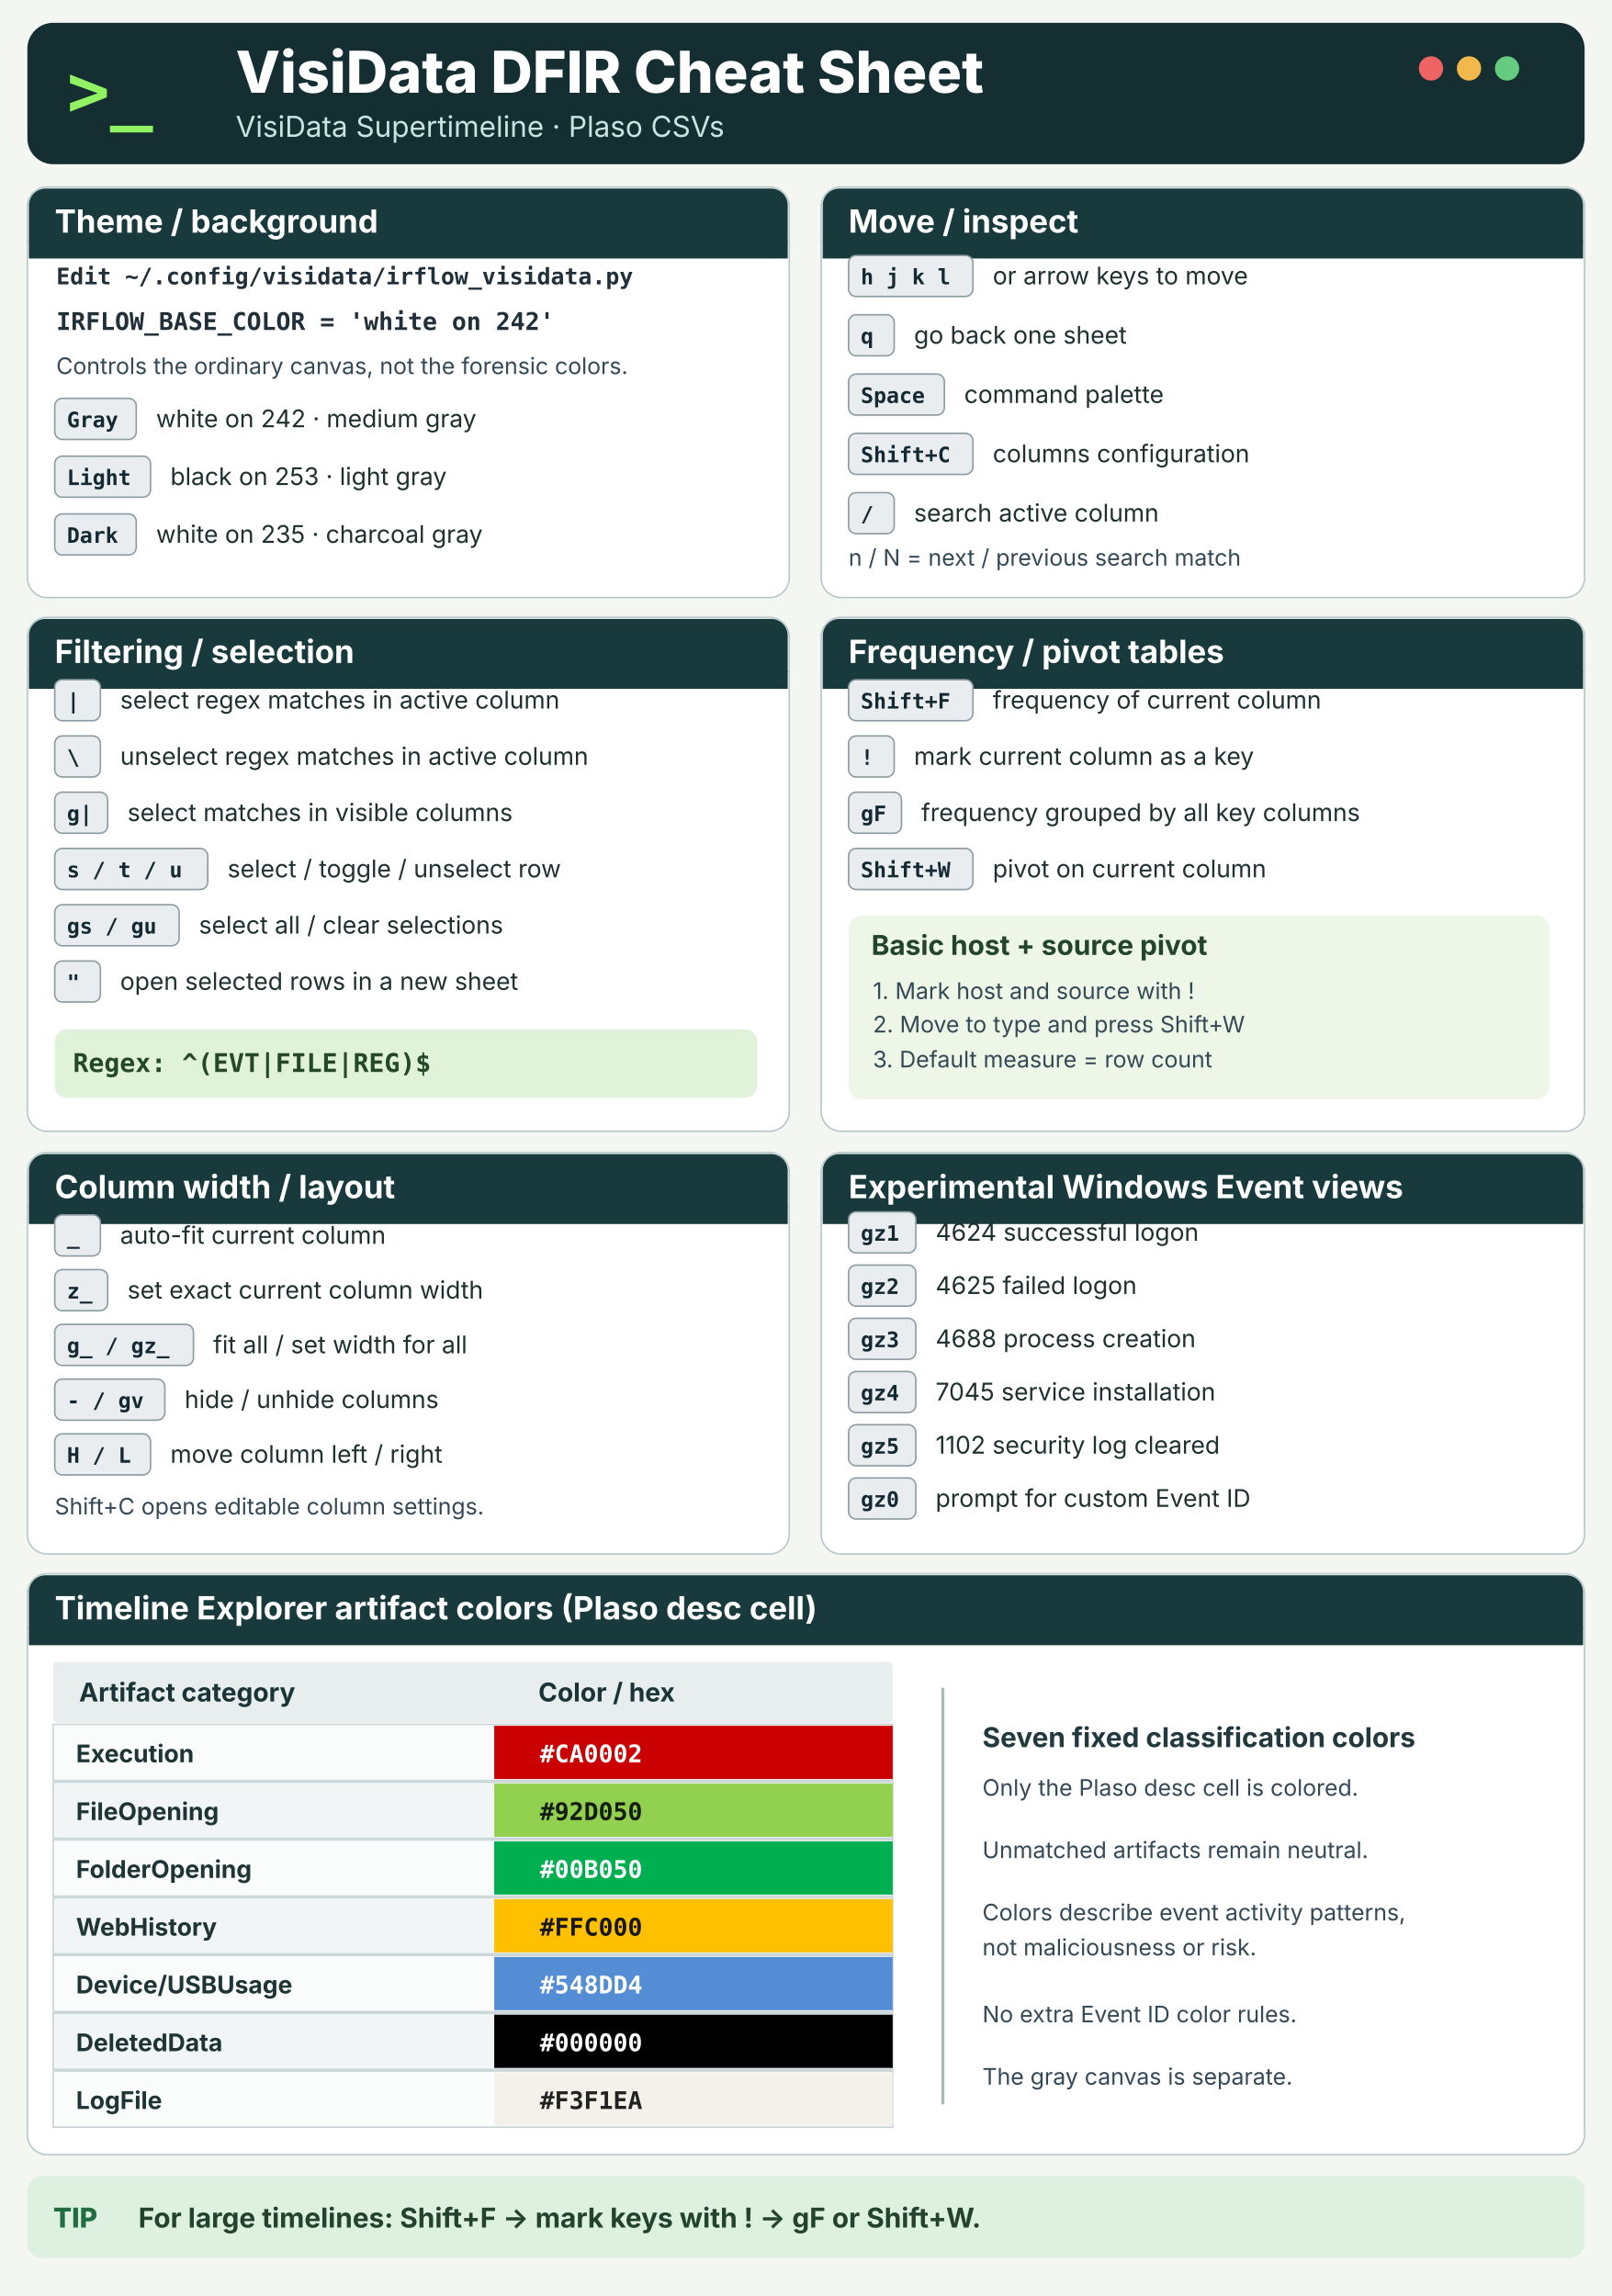
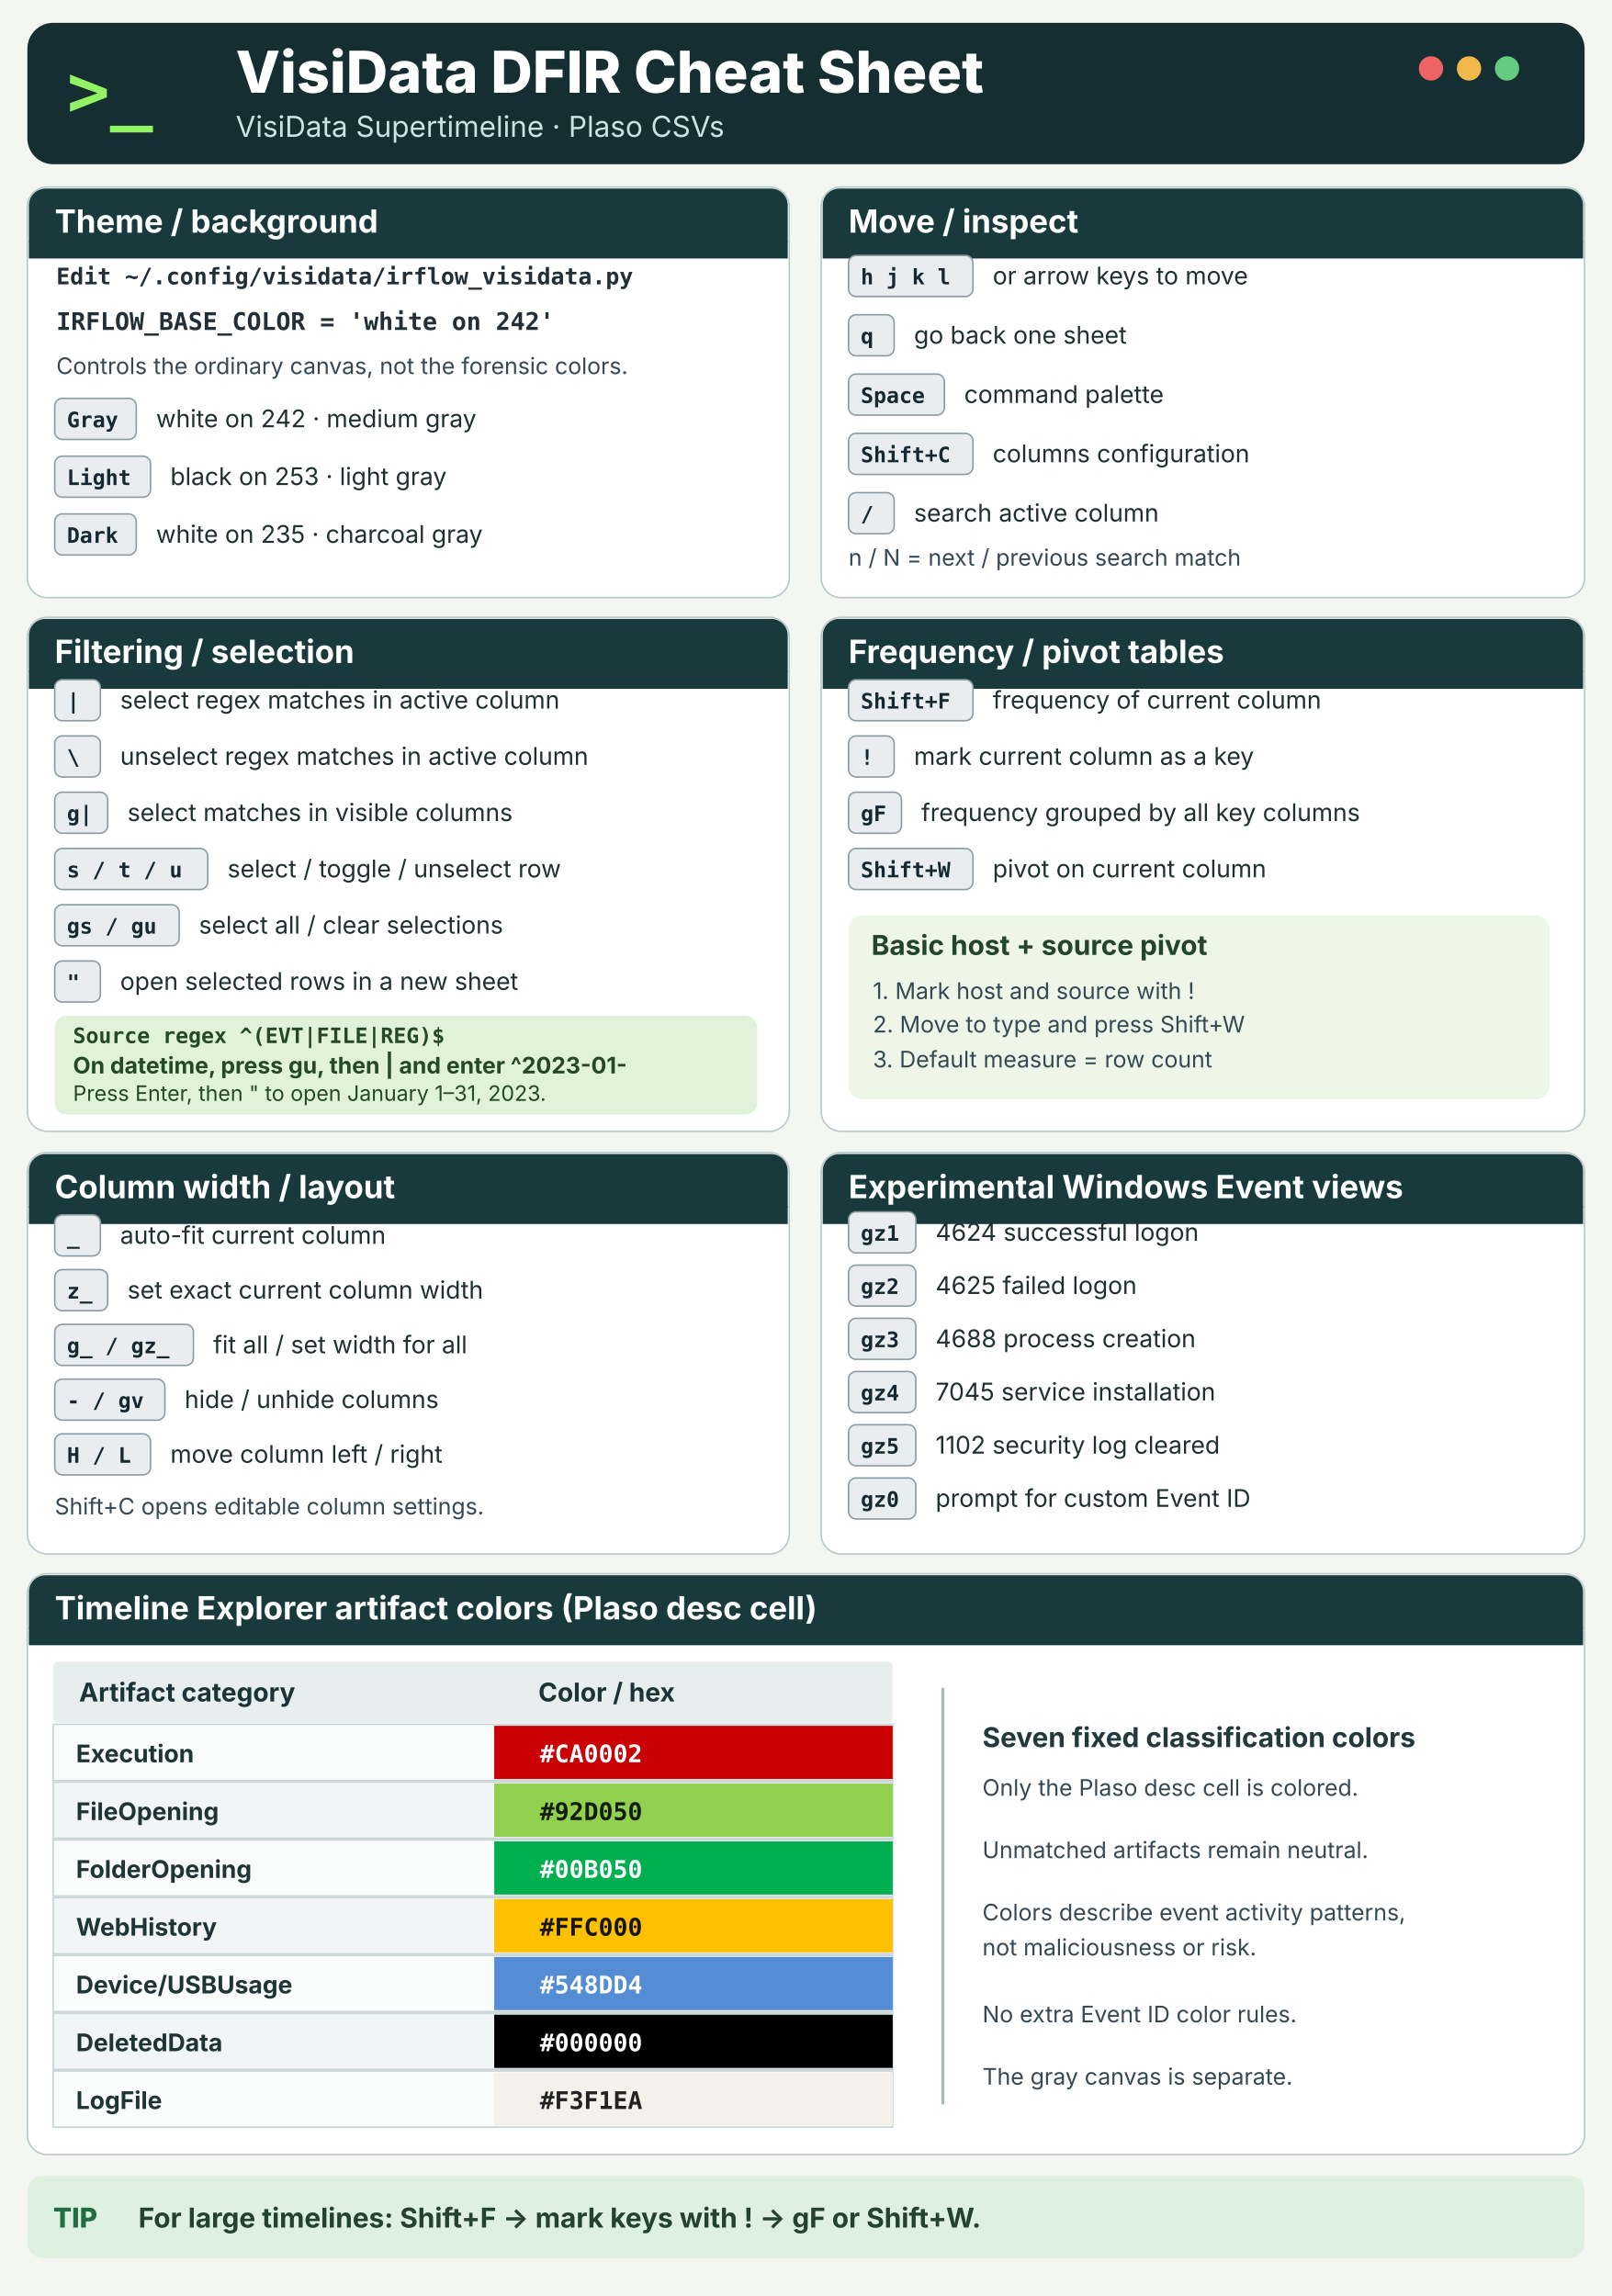
<svg xmlns="http://www.w3.org/2000/svg" width="1060" height="1510" viewBox="0 0 1060 1510" role="img" aria-label="VisiData DFIR one-page shortcut and artifact color cheat sheet">
  <rect width="1060" height="1510" fill="#f4f6f2" />
  <rect x="18" y="15" width="1024" height="93" rx="17" fill="#152e31" stroke="none" />
  <text x="44" y="76" fill="#91f264" font-family="ui-monospace, SFMono-Regular, Consolas, monospace" font-size="47" font-weight="700">&gt;_</text>
  <text x="155" y="61" fill="#ffffff" font-family="system-ui, -apple-system, Segoe UI, sans-serif" font-size="38" font-weight="760">VisiData DFIR Cheat Sheet</text>
  <text x="155" y="90" fill="#c9e3e0" font-family="system-ui, -apple-system, Segoe UI, sans-serif" font-size="19" font-weight="400">VisiData Supertimeline · Plaso CSVs</text>
  <circle cx="941" cy="45" r="8" fill="#ee6464" />
  <circle cx="966" cy="45" r="8" fill="#f1b94b" />
  <circle cx="991" cy="45" r="8" fill="#64cb80" />
  <rect x="18" y="123" width="501" height="270" rx="13" fill="#ffffff" stroke="#b6c8c8" />
  <rect x="19" y="124" width="499" height="44" rx="11" fill="#193a3c" stroke="none" />
  <rect x="19" y="158" width="499" height="12" rx="0" fill="#193a3c" stroke="none" />
  <text x="36" y="153" fill="#ffffff" font-family="system-ui, -apple-system, Segoe UI, sans-serif" font-size="21" font-weight="700">Theme / background</text>
  <text x="37" y="187" fill="#202f38" font-family="ui-monospace, SFMono-Regular, Consolas, monospace" font-size="15" font-weight="600">Edit  ~/.config/visidata/irflow_visidata.py</text>
  <text x="37" y="217" fill="#202f38" font-family="ui-monospace, SFMono-Regular, Consolas, monospace" font-size="16" font-weight="700">IRFLOW_BASE_COLOR = 'white on 242'</text>
  <text x="37" y="246" fill="#344955" font-family="system-ui, -apple-system, Segoe UI, sans-serif" font-size="15" font-weight="400">Controls the ordinary canvas, not the forensic colors.</text>
  <rect x="36" y="262" width="53.6" height="27" rx="5" fill="#e9edf0" stroke="#8d9ca2" />
  <text x="44" y="281" fill="#142931" font-family="ui-monospace, SFMono-Regular, Consolas, monospace" font-size="14" font-weight="700">Gray</text>
  <text x="102.6" y="281" fill="#1f3030" font-family="system-ui, -apple-system, Segoe UI, sans-serif" font-size="16" font-weight="400">white on 242   ·   medium gray</text>
  <rect x="36" y="300" width="63" height="27" rx="5" fill="#e9edf0" stroke="#8d9ca2" />
  <text x="44" y="319" fill="#142931" font-family="ui-monospace, SFMono-Regular, Consolas, monospace" font-size="14" font-weight="700">Light</text>
  <text x="112" y="319" fill="#1f3030" font-family="system-ui, -apple-system, Segoe UI, sans-serif" font-size="16" font-weight="400">black on 253   ·   light gray</text>
  <rect x="36" y="338" width="53.6" height="27" rx="5" fill="#e9edf0" stroke="#8d9ca2" />
  <text x="44" y="357" fill="#142931" font-family="ui-monospace, SFMono-Regular, Consolas, monospace" font-size="14" font-weight="700">Dark</text>
  <text x="102.6" y="357" fill="#1f3030" font-family="system-ui, -apple-system, Segoe UI, sans-serif" font-size="16" font-weight="400">white on 235   ·   charcoal gray</text>
  <rect x="540" y="123" width="502" height="270" rx="13" fill="#ffffff" stroke="#b6c8c8" />
  <rect x="541" y="124" width="500" height="44" rx="11" fill="#193a3c" stroke="none" />
  <rect x="541" y="158" width="500" height="12" rx="0" fill="#193a3c" stroke="none" />
  <text x="558" y="153" fill="#ffffff" font-family="system-ui, -apple-system, Segoe UI, sans-serif" font-size="21" font-weight="700">Move / inspect</text>
  <rect x="558" y="168" width="81.8" height="27" rx="5" fill="#e9edf0" stroke="#8d9ca2" />
  <text x="566" y="187" fill="#142931" font-family="ui-monospace, SFMono-Regular, Consolas, monospace" font-size="14" font-weight="700">h j k l</text>
  <text x="652.8" y="187" fill="#1f3030" font-family="system-ui, -apple-system, Segoe UI, sans-serif" font-size="16" font-weight="400">or arrow keys to move</text>
  <rect x="558" y="207" width="30" height="27" rx="5" fill="#e9edf0" stroke="#8d9ca2" />
  <text x="566" y="226" fill="#142931" font-family="ui-monospace, SFMono-Regular, Consolas, monospace" font-size="14" font-weight="700">q</text>
  <text x="601" y="226" fill="#1f3030" font-family="system-ui, -apple-system, Segoe UI, sans-serif" font-size="16" font-weight="400">go back one sheet</text>
  <rect x="558" y="246" width="63" height="27" rx="5" fill="#e9edf0" stroke="#8d9ca2" />
  <text x="566" y="265" fill="#142931" font-family="ui-monospace, SFMono-Regular, Consolas, monospace" font-size="14" font-weight="700">Space</text>
  <text x="634" y="265" fill="#1f3030" font-family="system-ui, -apple-system, Segoe UI, sans-serif" font-size="16" font-weight="400">command palette</text>
  <rect x="558" y="285" width="81.8" height="27" rx="5" fill="#e9edf0" stroke="#8d9ca2" />
  <text x="566" y="304" fill="#142931" font-family="ui-monospace, SFMono-Regular, Consolas, monospace" font-size="14" font-weight="700">Shift+C</text>
  <text x="652.8" y="304" fill="#1f3030" font-family="system-ui, -apple-system, Segoe UI, sans-serif" font-size="16" font-weight="400">columns configuration</text>
  <rect x="558" y="324" width="30" height="27" rx="5" fill="#e9edf0" stroke="#8d9ca2" />
  <text x="566" y="343" fill="#142931" font-family="ui-monospace, SFMono-Regular, Consolas, monospace" font-size="14" font-weight="700">/</text>
  <text x="601" y="343" fill="#1f3030" font-family="system-ui, -apple-system, Segoe UI, sans-serif" font-size="16" font-weight="400">search active column</text>
  <text x="558" y="372" fill="#344955" font-family="system-ui, -apple-system, Segoe UI, sans-serif" font-size="15" font-weight="400">n / N  =  next / previous search match</text>
  <rect x="18" y="406" width="501" height="338" rx="13" fill="#ffffff" stroke="#b6c8c8" />
  <rect x="19" y="407" width="499" height="44" rx="11" fill="#193a3c" stroke="none" />
  <rect x="19" y="441" width="499" height="12" rx="0" fill="#193a3c" stroke="none" />
  <text x="36" y="436" fill="#ffffff" font-family="system-ui, -apple-system, Segoe UI, sans-serif" font-size="21" font-weight="700">Filtering / selection</text>
  <rect x="36" y="447" width="30" height="27" rx="5" fill="#e9edf0" stroke="#8d9ca2" />
  <text x="44" y="466" fill="#142931" font-family="ui-monospace, SFMono-Regular, Consolas, monospace" font-size="14" font-weight="700">|</text>
  <text x="79" y="466" fill="#1f3030" font-family="system-ui, -apple-system, Segoe UI, sans-serif" font-size="16" font-weight="400">select regex matches in active column</text>
  <rect x="36" y="484" width="30" height="27" rx="5" fill="#e9edf0" stroke="#8d9ca2" />
  <text x="44" y="503" fill="#142931" font-family="ui-monospace, SFMono-Regular, Consolas, monospace" font-size="14" font-weight="700">\</text>
  <text x="79" y="503" fill="#1f3030" font-family="system-ui, -apple-system, Segoe UI, sans-serif" font-size="16" font-weight="400">unselect regex matches in active column</text>
  <rect x="36" y="521" width="34.8" height="27" rx="5" fill="#e9edf0" stroke="#8d9ca2" />
  <text x="44" y="540" fill="#142931" font-family="ui-monospace, SFMono-Regular, Consolas, monospace" font-size="14" font-weight="700">g|</text>
  <text x="83.8" y="540" fill="#1f3030" font-family="system-ui, -apple-system, Segoe UI, sans-serif" font-size="16" font-weight="400">select matches in visible columns</text>
  <rect x="36" y="558" width="100.6" height="27" rx="5" fill="#e9edf0" stroke="#8d9ca2" />
  <text x="44" y="577" fill="#142931" font-family="ui-monospace, SFMono-Regular, Consolas, monospace" font-size="14" font-weight="700">s / t / u</text>
  <text x="149.6" y="577" fill="#1f3030" font-family="system-ui, -apple-system, Segoe UI, sans-serif" font-size="16" font-weight="400">select / toggle / unselect row</text>
  <rect x="36" y="595" width="81.8" height="27" rx="5" fill="#e9edf0" stroke="#8d9ca2" />
  <text x="44" y="614" fill="#142931" font-family="ui-monospace, SFMono-Regular, Consolas, monospace" font-size="14" font-weight="700">gs / gu</text>
  <text x="130.8" y="614" fill="#1f3030" font-family="system-ui, -apple-system, Segoe UI, sans-serif" font-size="16" font-weight="400">select all / clear selections</text>
  <rect x="36" y="632" width="30" height="27" rx="5" fill="#e9edf0" stroke="#8d9ca2" />
  <text x="44" y="651" fill="#142931" font-family="ui-monospace, SFMono-Regular, Consolas, monospace" font-size="14" font-weight="700">"</text>
  <text x="79" y="651" fill="#1f3030" font-family="system-ui, -apple-system, Segoe UI, sans-serif" font-size="16" font-weight="400">open selected rows in a new sheet</text>
-   <rect x="36" y="677" width="462" height="45" rx="8" fill="#e0f3da" stroke="none" />
-   <text x="48" y="705" fill="#244828" font-family="ui-monospace, SFMono-Regular, Consolas, monospace" font-size="17" font-weight="700">Regex: ^(EVT|FILE|REG)$</text>
+   <rect x="36" y="668" width="462" height="65" rx="8" fill="#e0f3da" stroke="none" />
+   <text x="48" y="686" fill="#244828" font-family="ui-monospace, SFMono-Regular, Consolas, monospace" font-size="14" font-weight="700">Source regex  ^(EVT|FILE|REG)$</text>
+   <text x="48" y="706" fill="#244828" font-family="system-ui, -apple-system, Segoe UI, sans-serif" font-size="15" font-weight="700">On datetime, press gu, then | and enter ^2023-01-</text>
+   <text x="48" y="724" fill="#244828" font-family="system-ui, -apple-system, Segoe UI, sans-serif" font-size="14">Press Enter, then " to open January 1–31, 2023.</text>
  <rect x="540" y="406" width="502" height="338" rx="13" fill="#ffffff" stroke="#b6c8c8" />
  <rect x="541" y="407" width="500" height="44" rx="11" fill="#193a3c" stroke="none" />
  <rect x="541" y="441" width="500" height="12" rx="0" fill="#193a3c" stroke="none" />
  <text x="558" y="436" fill="#ffffff" font-family="system-ui, -apple-system, Segoe UI, sans-serif" font-size="21" font-weight="700">Frequency / pivot tables</text>
  <rect x="558" y="447" width="81.8" height="27" rx="5" fill="#e9edf0" stroke="#8d9ca2" />
  <text x="566" y="466" fill="#142931" font-family="ui-monospace, SFMono-Regular, Consolas, monospace" font-size="14" font-weight="700">Shift+F</text>
  <text x="652.8" y="466" fill="#1f3030" font-family="system-ui, -apple-system, Segoe UI, sans-serif" font-size="16" font-weight="400">frequency of current column</text>
  <rect x="558" y="484" width="30" height="27" rx="5" fill="#e9edf0" stroke="#8d9ca2" />
  <text x="566" y="503" fill="#142931" font-family="ui-monospace, SFMono-Regular, Consolas, monospace" font-size="14" font-weight="700">!</text>
  <text x="601" y="503" fill="#1f3030" font-family="system-ui, -apple-system, Segoe UI, sans-serif" font-size="16" font-weight="400">mark current column as a key</text>
  <rect x="558" y="521" width="34.8" height="27" rx="5" fill="#e9edf0" stroke="#8d9ca2" />
  <text x="566" y="540" fill="#142931" font-family="ui-monospace, SFMono-Regular, Consolas, monospace" font-size="14" font-weight="700">gF</text>
  <text x="605.8" y="540" fill="#1f3030" font-family="system-ui, -apple-system, Segoe UI, sans-serif" font-size="16" font-weight="400">frequency grouped by all key columns</text>
  <rect x="558" y="558" width="81.8" height="27" rx="5" fill="#e9edf0" stroke="#8d9ca2" />
  <text x="566" y="577" fill="#142931" font-family="ui-monospace, SFMono-Regular, Consolas, monospace" font-size="14" font-weight="700">Shift+W</text>
  <text x="652.8" y="577" fill="#1f3030" font-family="system-ui, -apple-system, Segoe UI, sans-serif" font-size="16" font-weight="400">pivot on current column</text>
  <rect x="558" y="602" width="461" height="121" rx="9" fill="#edf6e7" stroke="none" />
  <text x="573" y="628" fill="#23452b" font-family="system-ui, -apple-system, Segoe UI, sans-serif" font-size="18" font-weight="700">Basic host + source pivot</text>
  <text x="574" y="657" fill="#344955" font-family="system-ui, -apple-system, Segoe UI, sans-serif" font-size="15" font-weight="400">1. Mark host and source with !</text>
  <text x="574" y="679" fill="#344955" font-family="system-ui, -apple-system, Segoe UI, sans-serif" font-size="15" font-weight="400">2. Move to type and press Shift+W</text>
  <text x="574" y="702" fill="#344955" font-family="system-ui, -apple-system, Segoe UI, sans-serif" font-size="15" font-weight="400">3. Default measure = row count</text>
  <rect x="18" y="758" width="501" height="264" rx="13" fill="#ffffff" stroke="#b6c8c8" />
  <rect x="19" y="759" width="499" height="44" rx="11" fill="#193a3c" stroke="none" />
  <rect x="19" y="793" width="499" height="12" rx="0" fill="#193a3c" stroke="none" />
  <text x="36" y="788" fill="#ffffff" font-family="system-ui, -apple-system, Segoe UI, sans-serif" font-size="21" font-weight="700">Column width / layout</text>
  <rect x="36" y="799" width="30" height="27" rx="5" fill="#e9edf0" stroke="#8d9ca2" />
  <text x="44" y="818" fill="#142931" font-family="ui-monospace, SFMono-Regular, Consolas, monospace" font-size="14" font-weight="700">_</text>
  <text x="79" y="818" fill="#1f3030" font-family="system-ui, -apple-system, Segoe UI, sans-serif" font-size="16" font-weight="400">auto-fit current column</text>
  <rect x="36" y="835" width="34.8" height="27" rx="5" fill="#e9edf0" stroke="#8d9ca2" />
  <text x="44" y="854" fill="#142931" font-family="ui-monospace, SFMono-Regular, Consolas, monospace" font-size="14" font-weight="700">z_</text>
  <text x="83.8" y="854" fill="#1f3030" font-family="system-ui, -apple-system, Segoe UI, sans-serif" font-size="16" font-weight="400">set exact current column width</text>
  <rect x="36" y="871" width="91.2" height="27" rx="5" fill="#e9edf0" stroke="#8d9ca2" />
  <text x="44" y="890" fill="#142931" font-family="ui-monospace, SFMono-Regular, Consolas, monospace" font-size="14" font-weight="700">g_ / gz_</text>
  <text x="140.2" y="890" fill="#1f3030" font-family="system-ui, -apple-system, Segoe UI, sans-serif" font-size="16" font-weight="400">fit all / set width for all</text>
  <rect x="36" y="907" width="72.4" height="27" rx="5" fill="#e9edf0" stroke="#8d9ca2" />
  <text x="44" y="926" fill="#142931" font-family="ui-monospace, SFMono-Regular, Consolas, monospace" font-size="14" font-weight="700">- / gv</text>
  <text x="121.4" y="926" fill="#1f3030" font-family="system-ui, -apple-system, Segoe UI, sans-serif" font-size="16" font-weight="400">hide / unhide columns</text>
  <rect x="36" y="943" width="63" height="27" rx="5" fill="#e9edf0" stroke="#8d9ca2" />
  <text x="44" y="962" fill="#142931" font-family="ui-monospace, SFMono-Regular, Consolas, monospace" font-size="14" font-weight="700">H / L</text>
  <text x="112" y="962" fill="#1f3030" font-family="system-ui, -apple-system, Segoe UI, sans-serif" font-size="16" font-weight="400">move column left / right</text>
  <text x="36" y="996" fill="#344955" font-family="system-ui, -apple-system, Segoe UI, sans-serif" font-size="15" font-weight="400">Shift+C opens editable column settings.</text>
  <rect x="540" y="758" width="502" height="264" rx="13" fill="#ffffff" stroke="#b6c8c8" />
  <rect x="541" y="759" width="500" height="44" rx="11" fill="#193a3c" stroke="none" />
  <rect x="541" y="793" width="500" height="12" rx="0" fill="#193a3c" stroke="none" />
  <text x="558" y="788" fill="#ffffff" font-family="system-ui, -apple-system, Segoe UI, sans-serif" font-size="21" font-weight="700">Experimental Windows Event views</text>
  <rect x="558" y="797" width="44.2" height="27" rx="5" fill="#e9edf0" stroke="#8d9ca2" />
  <text x="566" y="816" fill="#142931" font-family="ui-monospace, SFMono-Regular, Consolas, monospace" font-size="14" font-weight="700">gz1</text>
  <text x="615.2" y="816" fill="#1f3030" font-family="system-ui, -apple-system, Segoe UI, sans-serif" font-size="16" font-weight="400">4624  successful logon</text>
  <rect x="558" y="832" width="44.2" height="27" rx="5" fill="#e9edf0" stroke="#8d9ca2" />
  <text x="566" y="851" fill="#142931" font-family="ui-monospace, SFMono-Regular, Consolas, monospace" font-size="14" font-weight="700">gz2</text>
  <text x="615.2" y="851" fill="#1f3030" font-family="system-ui, -apple-system, Segoe UI, sans-serif" font-size="16" font-weight="400">4625  failed logon</text>
  <rect x="558" y="867" width="44.2" height="27" rx="5" fill="#e9edf0" stroke="#8d9ca2" />
  <text x="566" y="886" fill="#142931" font-family="ui-monospace, SFMono-Regular, Consolas, monospace" font-size="14" font-weight="700">gz3</text>
  <text x="615.2" y="886" fill="#1f3030" font-family="system-ui, -apple-system, Segoe UI, sans-serif" font-size="16" font-weight="400">4688  process creation</text>
  <rect x="558" y="902" width="44.2" height="27" rx="5" fill="#e9edf0" stroke="#8d9ca2" />
  <text x="566" y="921" fill="#142931" font-family="ui-monospace, SFMono-Regular, Consolas, monospace" font-size="14" font-weight="700">gz4</text>
  <text x="615.2" y="921" fill="#1f3030" font-family="system-ui, -apple-system, Segoe UI, sans-serif" font-size="16" font-weight="400">7045  service installation</text>
  <rect x="558" y="937" width="44.2" height="27" rx="5" fill="#e9edf0" stroke="#8d9ca2" />
  <text x="566" y="956" fill="#142931" font-family="ui-monospace, SFMono-Regular, Consolas, monospace" font-size="14" font-weight="700">gz5</text>
  <text x="615.2" y="956" fill="#1f3030" font-family="system-ui, -apple-system, Segoe UI, sans-serif" font-size="16" font-weight="400">1102  security log cleared</text>
  <rect x="558" y="972" width="44.2" height="27" rx="5" fill="#e9edf0" stroke="#8d9ca2" />
  <text x="566" y="991" fill="#142931" font-family="ui-monospace, SFMono-Regular, Consolas, monospace" font-size="14" font-weight="700">gz0</text>
  <text x="615.2" y="991" fill="#1f3030" font-family="system-ui, -apple-system, Segoe UI, sans-serif" font-size="16" font-weight="400">prompt for custom Event ID</text>
  <rect x="18" y="1035" width="1024" height="382" rx="13" fill="#ffffff" stroke="#b6c8c8" />
  <rect x="19" y="1036" width="1022" height="44" rx="11" fill="#193a3c" stroke="none" />
  <rect x="19" y="1070" width="1022" height="12" rx="0" fill="#193a3c" stroke="none" />
  <text x="36" y="1065" fill="#ffffff" font-family="system-ui, -apple-system, Segoe UI, sans-serif" font-size="21" font-weight="700">Timeline Explorer artifact colors (Plaso desc cell)</text>
  <rect x="35" y="1093" width="552" height="40" rx="3" fill="#e8eeee" stroke="none" />
  <text x="52" y="1119" fill="#1b3438" font-family="system-ui, -apple-system, Segoe UI, sans-serif" font-size="17" font-weight="700">Artifact category</text>
  <text x="354" y="1119" fill="#1b3438" font-family="system-ui, -apple-system, Segoe UI, sans-serif" font-size="17" font-weight="700">Color / hex</text>
  <rect x="35" y="1134" width="552" height="37" rx="0" fill="#fafcfc" stroke="#c7d3d5" />
  <text x="50" y="1159" fill="#1e3435" font-family="system-ui, -apple-system, Segoe UI, sans-serif" font-size="16" font-weight="650">Execution</text>
  <rect x="325" y="1135" width="262" height="35" rx="0" fill="#CA0002" stroke="none" />
  <text x="355" y="1159" fill="#ffffff" font-family="ui-monospace, SFMono-Regular, Consolas, monospace" font-size="16" font-weight="700">#CA0002</text>
  <rect x="35" y="1172" width="552" height="37" rx="0" fill="#f1f5f5" stroke="#c7d3d5" />
  <text x="50" y="1197" fill="#1e3435" font-family="system-ui, -apple-system, Segoe UI, sans-serif" font-size="16" font-weight="650">FileOpening</text>
  <rect x="325" y="1173" width="262" height="35" rx="0" fill="#92D050" stroke="none" />
  <text x="355" y="1197" fill="#141d10" font-family="ui-monospace, SFMono-Regular, Consolas, monospace" font-size="16" font-weight="700">#92D050</text>
  <rect x="35" y="1210" width="552" height="37" rx="0" fill="#fafcfc" stroke="#c7d3d5" />
  <text x="50" y="1235" fill="#1e3435" font-family="system-ui, -apple-system, Segoe UI, sans-serif" font-size="16" font-weight="650">FolderOpening</text>
  <rect x="325" y="1211" width="262" height="35" rx="0" fill="#00B050" stroke="none" />
  <text x="355" y="1235" fill="#ffffff" font-family="ui-monospace, SFMono-Regular, Consolas, monospace" font-size="16" font-weight="700">#00B050</text>
  <rect x="35" y="1248" width="552" height="37" rx="0" fill="#f1f5f5" stroke="#c7d3d5" />
  <text x="50" y="1273" fill="#1e3435" font-family="system-ui, -apple-system, Segoe UI, sans-serif" font-size="16" font-weight="650">WebHistory</text>
  <rect x="325" y="1249" width="262" height="35" rx="0" fill="#FFC000" stroke="none" />
  <text x="355" y="1273" fill="#171717" font-family="ui-monospace, SFMono-Regular, Consolas, monospace" font-size="16" font-weight="700">#FFC000</text>
  <rect x="35" y="1286" width="552" height="37" rx="0" fill="#fafcfc" stroke="#c7d3d5" />
  <text x="50" y="1311" fill="#1e3435" font-family="system-ui, -apple-system, Segoe UI, sans-serif" font-size="16" font-weight="650">Device/USBUsage</text>
  <rect x="325" y="1287" width="262" height="35" rx="0" fill="#548DD4" stroke="none" />
  <text x="355" y="1311" fill="#ffffff" font-family="ui-monospace, SFMono-Regular, Consolas, monospace" font-size="16" font-weight="700">#548DD4</text>
  <rect x="35" y="1324" width="552" height="37" rx="0" fill="#f1f5f5" stroke="#c7d3d5" />
  <text x="50" y="1349" fill="#1e3435" font-family="system-ui, -apple-system, Segoe UI, sans-serif" font-size="16" font-weight="650">DeletedData</text>
  <rect x="325" y="1325" width="262" height="35" rx="0" fill="#000000" stroke="none" />
  <text x="355" y="1349" fill="#ffffff" font-family="ui-monospace, SFMono-Regular, Consolas, monospace" font-size="16" font-weight="700">#000000</text>
  <rect x="35" y="1362" width="552" height="37" rx="0" fill="#fafcfc" stroke="#c7d3d5" />
  <text x="50" y="1387" fill="#1e3435" font-family="system-ui, -apple-system, Segoe UI, sans-serif" font-size="16" font-weight="650">LogFile</text>
  <rect x="325" y="1363" width="262" height="35" rx="0" fill="#F3F1EA" stroke="none" />
  <text x="355" y="1387" fill="#222222" font-family="ui-monospace, SFMono-Regular, Consolas, monospace" font-size="16" font-weight="700">#F3F1EA</text>
  <line x1="620" y1="1110" x2="620" y2="1384" stroke="#a9bcbc" stroke-width="2" />
  <text x="646" y="1149" fill="#22393d" font-family="system-ui, -apple-system, Segoe UI, sans-serif" font-size="18" font-weight="700">Seven fixed classification colors</text>
  <text x="646" y="1181" fill="#344955" font-family="system-ui, -apple-system, Segoe UI, sans-serif" font-size="15" font-weight="400">Only the Plaso desc cell is colored.</text>
  <text x="646" y="1222" fill="#344955" font-family="system-ui, -apple-system, Segoe UI, sans-serif" font-size="15" font-weight="400">Unmatched artifacts remain neutral.</text>
  <text x="646" y="1263" fill="#344955" font-family="system-ui, -apple-system, Segoe UI, sans-serif" font-size="15" font-weight="400">Colors describe event activity patterns,</text>
  <text x="646" y="1286" fill="#344955" font-family="system-ui, -apple-system, Segoe UI, sans-serif" font-size="15" font-weight="400">not maliciousness or risk.</text>
  <text x="646" y="1330" fill="#344955" font-family="system-ui, -apple-system, Segoe UI, sans-serif" font-size="15" font-weight="400">No extra Event ID color rules.</text>
  <text x="646" y="1371" fill="#344955" font-family="system-ui, -apple-system, Segoe UI, sans-serif" font-size="15" font-weight="400">The gray canvas is separate.</text>
  <rect x="18" y="1431" width="1024" height="54" rx="10" fill="#def1e0" stroke="none" />
  <text x="35" y="1465" fill="#206e42" font-family="system-ui, -apple-system, Segoe UI, sans-serif" font-size="18" font-weight="800">TIP</text>
  <text x="91" y="1465" fill="#24432e" font-family="system-ui, -apple-system, Segoe UI, sans-serif" font-size="18" font-weight="650">For large timelines: Shift+F → mark keys with ! → gF or Shift+W.</text>
</svg>
